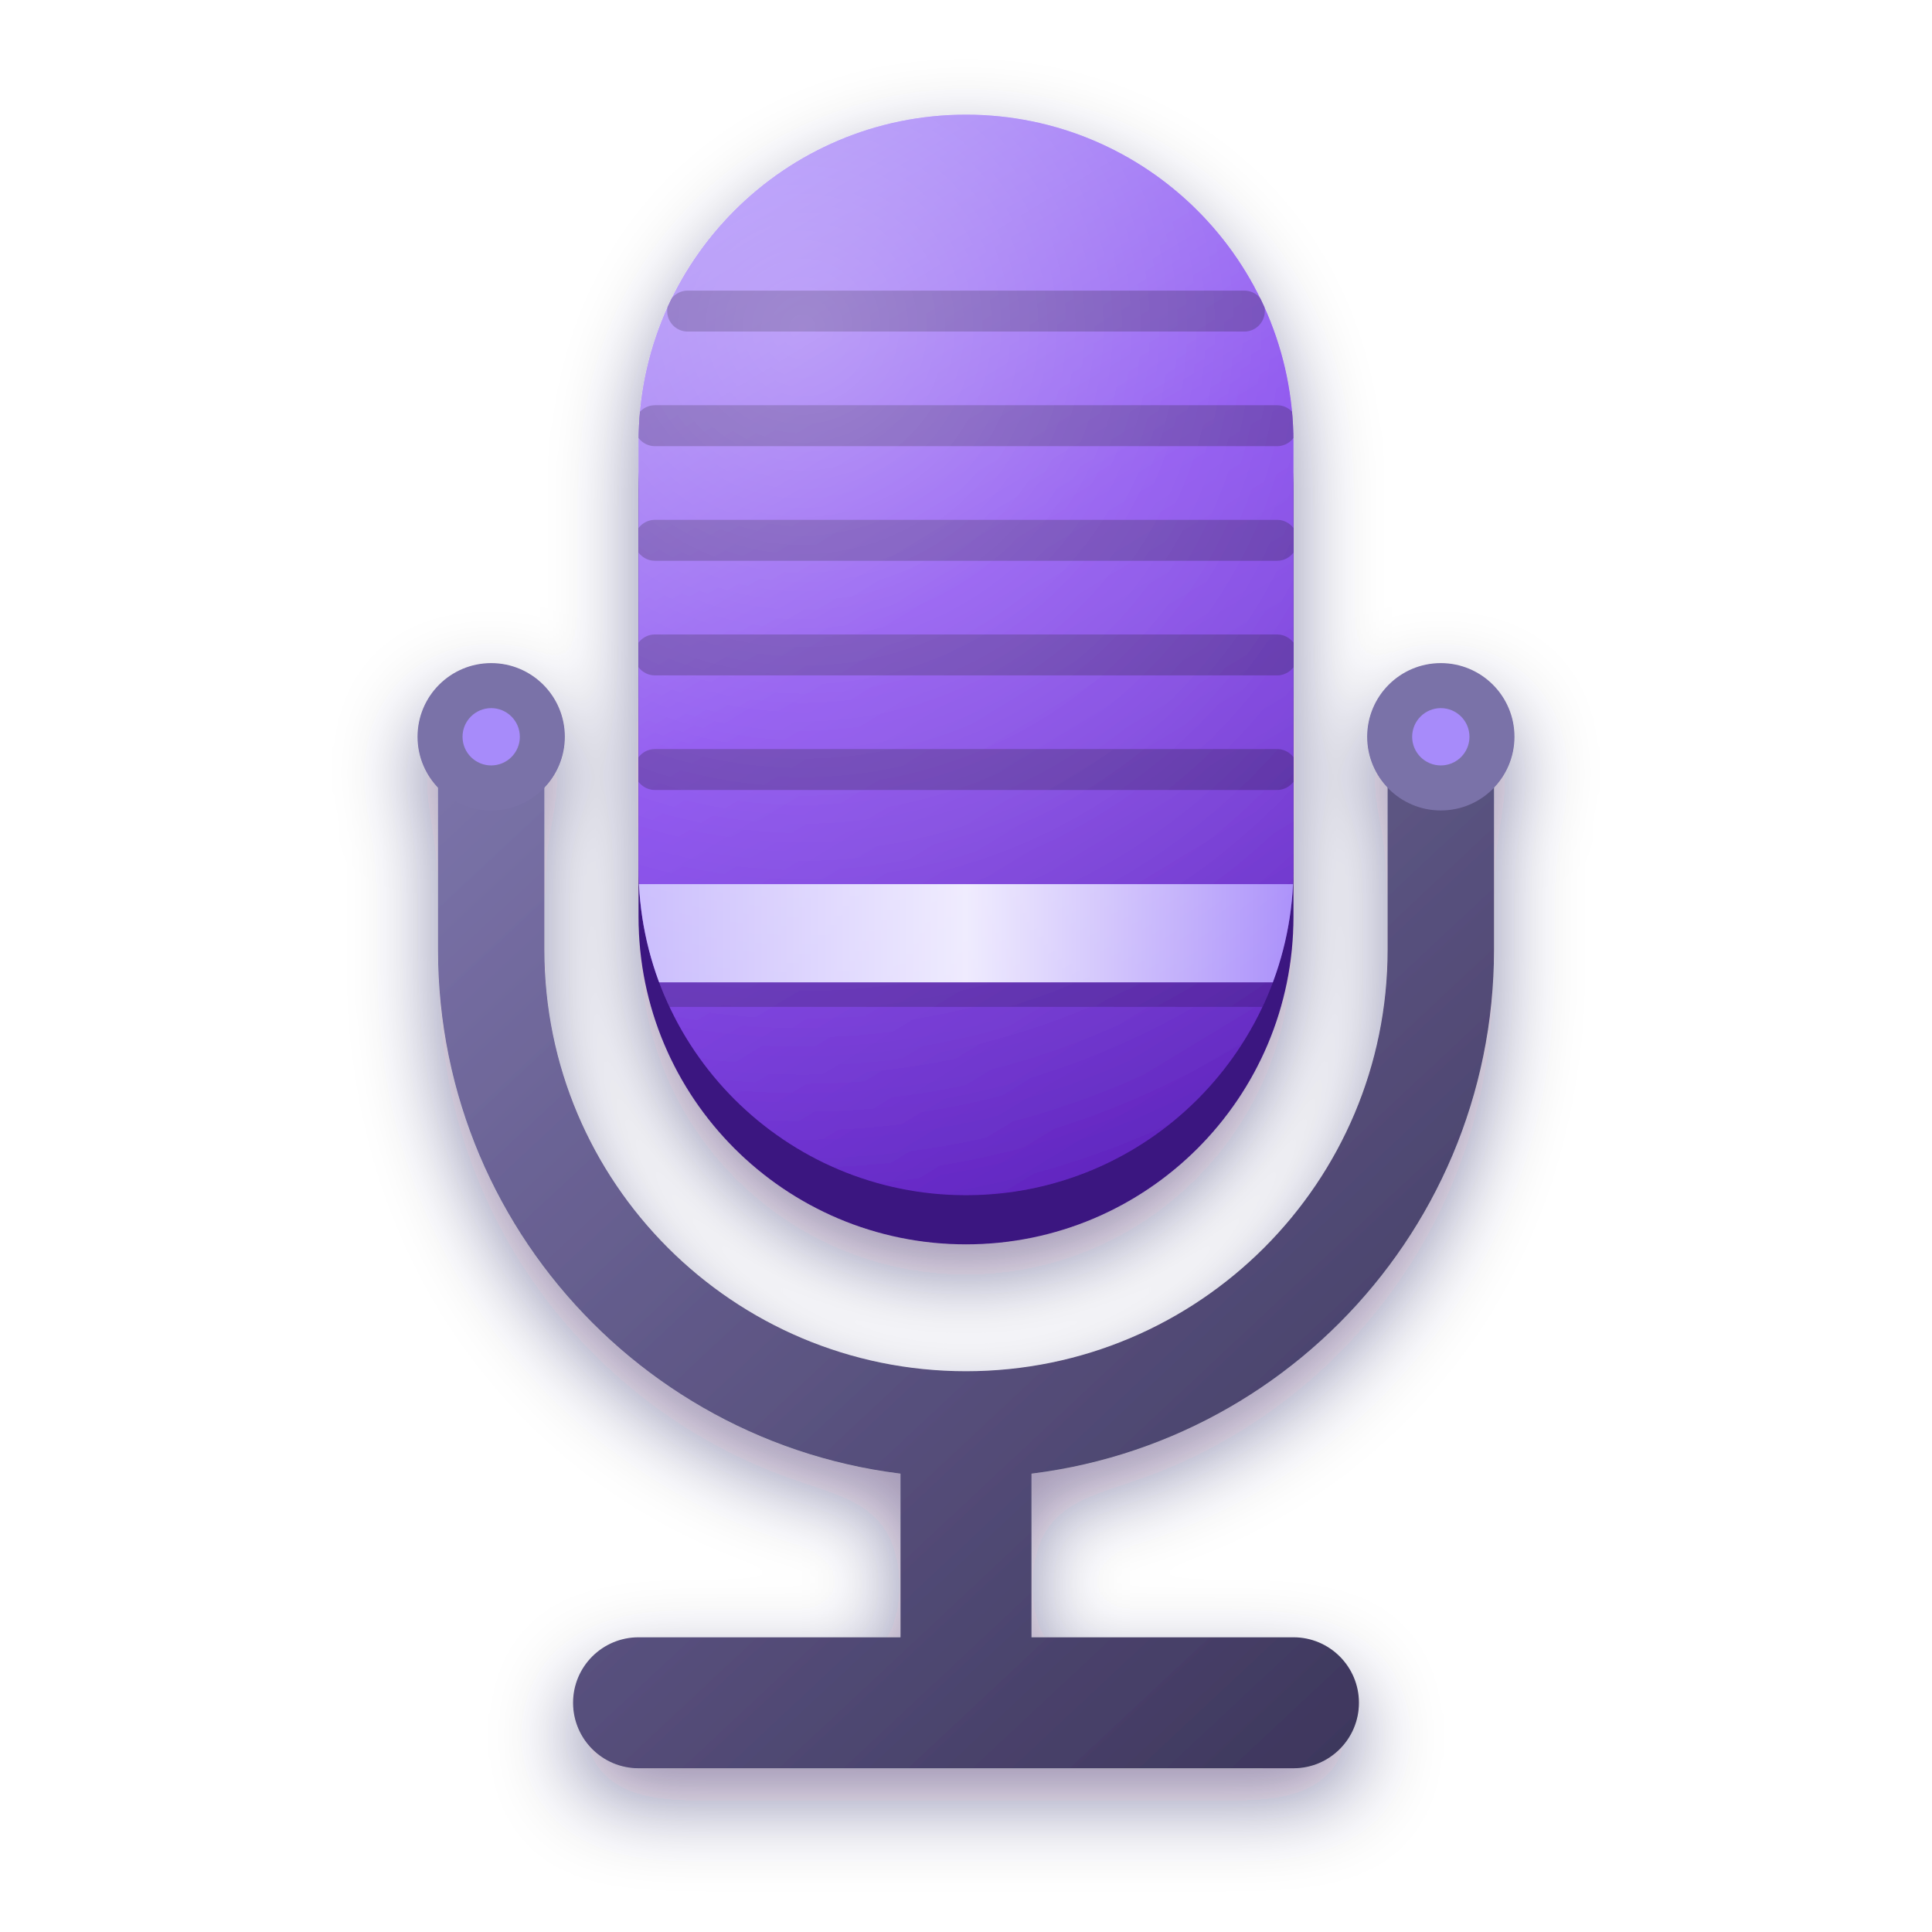
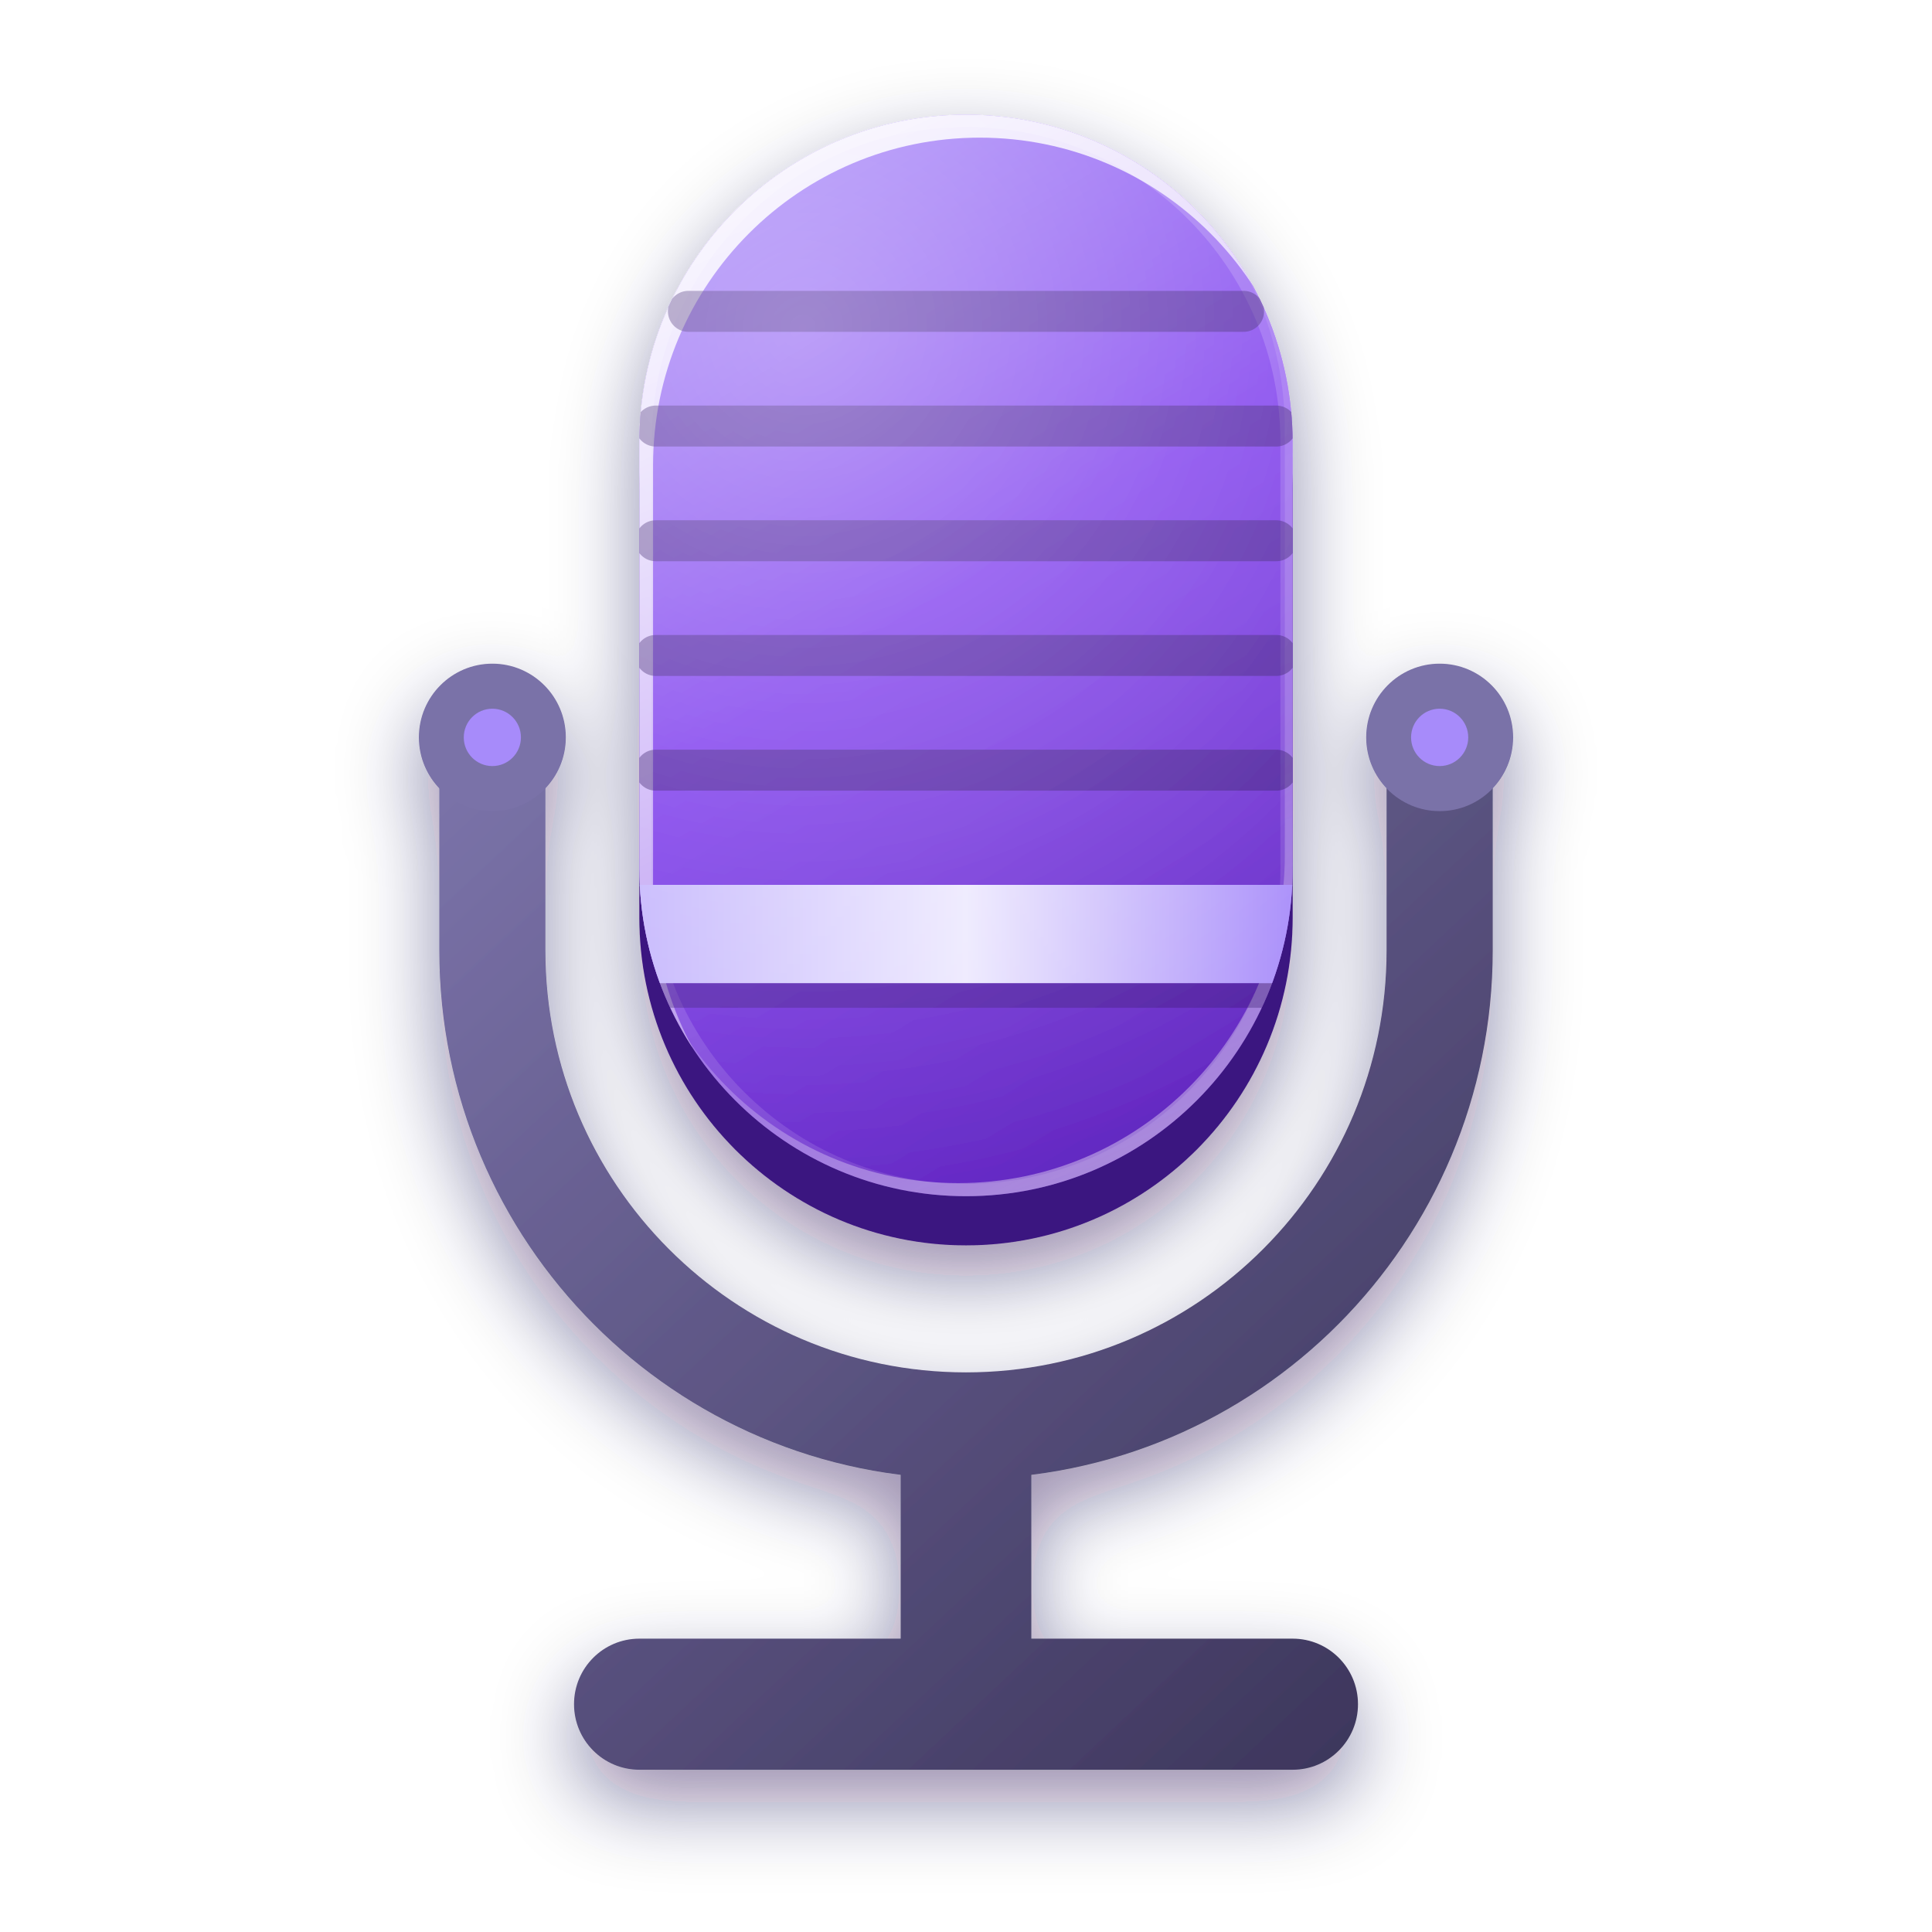
- <svg xmlns="http://www.w3.org/2000/svg" width="236" height="236" viewBox="0 0 236 236" fill="none">
+ <svg xmlns="http://www.w3.org/2000/svg" width="236" height="236" viewBox="-0.29 0 236.579 235.804" preserveAspectRatio="none">
  <defs>
-     <linearGradient id="body_pod" x1="78" y1="14" x2="158" y2="146" gradientUnits="userSpaceOnUse">
-       <stop offset="0%" stop-color="#a78bfa" />
-       <stop offset="45%" stop-color="#7c3aed" />
-       <stop offset="100%" stop-color="#5b21b6" />
-     </linearGradient>
-     <linearGradient id="stand_pod" x1="60" y1="92" x2="176" y2="216" gradientUnits="userSpaceOnUse">
-       <stop offset="0%" stop-color="#7a72a8" />
-       <stop offset="100%" stop-color="#3a3358" />
-     </linearGradient>
-     <linearGradient id="ring_pod" x1="78" y1="0" x2="158" y2="0" gradientUnits="userSpaceOnUse">
-       <stop offset="0%" stop-color="#c4b5fd" />
-       <stop offset="50%" stop-color="#ede9fe" />
-       <stop offset="100%" stop-color="#a78bfa" />
-     </linearGradient>
-     <radialGradient id="bloom_pod" cx="98" cy="40" r="110" gradientUnits="userSpaceOnUse">
-       <stop offset="0%" stop-color="white" stop-opacity="0.38" />
-       <stop offset="100%" stop-color="white" stop-opacity="0" />
-     </radialGradient>
-     <clipPath id="clip_pod">
-       <rect x="78" y="14" width="80" height="132" rx="40" />
-     </clipPath>
-     <filter id="shadow_pod" x="0" y="0" width="236" height="236" filterUnits="userSpaceOnUse" color-interpolation-filters="sRGB">
+     <filter id="shadow1" x="0" y="0" width="236" height="236" filterUnits="userSpaceOnUse" color-interpolation-filters="sRGB">
      <feDropShadow dx="0" dy="4" stdDeviation="5" flood-color="#1f0a4c" flood-opacity="0.45" />
    </filter>
  </defs>
-   <g filter="url(#shadow_pod)">
-     <rect x="70" y="200" width="96" height="16" rx="8" fill="url(#stand_pod)" />
-     <rect x="110" y="170" width="16" height="34" rx="4" fill="url(#stand_pod)" />
-     <path d="M60 90 V116 A58 58 0 0 0 176 116 V90" stroke="url(#stand_pod)" stroke-width="13" stroke-linecap="round" />
-     <rect x="78" y="20" width="80" height="132" rx="40" fill="#3b1480" />
-     <rect x="78" y="14" width="80" height="132" rx="40" fill="url(#body_pod)" />
-     <g clip-path="url(#clip_pod)">
-       <g stroke="#2e1065" stroke-opacity="0.45" stroke-width="5" stroke-linecap="round">
-         <line x1="84" y1="38" x2="152" y2="38" />
-         <line x1="80" y1="52" x2="156" y2="52" />
-         <line x1="80" y1="66" x2="156" y2="66" />
-         <line x1="80" y1="80" x2="156" y2="80" />
-         <line x1="80" y1="94" x2="156" y2="94" />
+   <g filter="url(#shadow1)">
+     <g fill="none">
+       <defs>
+         <linearGradient id="l2-stand_pod" x1="60" y1="92" x2="176" y2="216" gradientUnits="userSpaceOnUse">
+           <stop offset="0%" stop-color="#7a72a8" />
+           <stop offset="100%" stop-color="#3a3358" />
+         </linearGradient>
+       </defs>
+       <rect x="70" y="200" width="96" height="16" rx="8" fill="url(#l2-stand_pod)" />
+     </g>
+     <g fill="none">
+       <defs>
+         <linearGradient id="l3-stand_pod" x1="60" y1="92" x2="176" y2="216" gradientUnits="userSpaceOnUse">
+           <stop offset="0%" stop-color="#7a72a8" />
+           <stop offset="100%" stop-color="#3a3358" />
+         </linearGradient>
+       </defs>
+       <rect x="110" y="170" width="16" height="34" rx="4" fill="url(#l3-stand_pod)" />
+     </g>
+     <g fill="none">
+       <defs>
+         <linearGradient id="l4-stand_pod" x1="60" y1="92" x2="176" y2="216" gradientUnits="userSpaceOnUse">
+           <stop offset="0%" stop-color="#7a72a8" />
+           <stop offset="100%" stop-color="#3a3358" />
+         </linearGradient>
+       </defs>
+       <path d="M60 90 V116 A58 58 0 0 0 176 116 V90" stroke="url(#l4-stand_pod)" stroke-width="13" stroke-linecap="round" />
+     </g>
+     <g fill="none">
+       <rect x="78" y="20" width="80" height="132" rx="40" fill="#3b1480" />
+     </g>
+     <g fill="none">
+       <defs>
+         <linearGradient id="l6-body_pod" x1="78" y1="14" x2="158" y2="146" gradientUnits="userSpaceOnUse">
+           <stop offset="0%" stop-color="#a78bfa" />
+           <stop offset="45%" stop-color="#7c3aed" />
+           <stop offset="100%" stop-color="#5b21b6" />
+         </linearGradient>
+       </defs>
+       <rect x="78" y="14" width="80" height="132" rx="40" fill="url(#l6-body_pod)" />
+     </g>
+     <defs>
+       <clipPath id="rim7">
+         <path d="M118 14H118A40 40 0 0 1 158 54V106A40 40 0 0 1 118 146H118A40 40 0 0 1 78 106V54A40 40 0 0 1 118 14Z" clip-rule="nonzero" />
+       </clipPath>
+       <linearGradient id="rim7g0" x1="78" y1="14" x2="138" y2="146" gradientUnits="userSpaceOnUse">
+         <stop offset="0" stop-color="#ffffff" stop-opacity="0.200" />
+         <stop offset="1" stop-color="#ffffff" stop-opacity="0.100" />
+       </linearGradient>
+       <linearGradient id="rim7g1" x1="78" y1="14" x2="138" y2="146" gradientUnits="userSpaceOnUse">
+         <stop offset="0" stop-color="#ffffff" stop-opacity="0.950" />
+         <stop offset="0.45" stop-color="#ffffff" stop-opacity="0.600" />
+         <stop offset="1" stop-color="#ffffff" stop-opacity="0.250" />
+       </linearGradient>
+       <linearGradient id="rim7g2" x1="78" y1="14" x2="138" y2="146" gradientUnits="userSpaceOnUse">
+         <stop offset="0" stop-color="#ffffff" stop-opacity="0.050" />
+         <stop offset="0.7" stop-color="#ffffff" stop-opacity="0.150" />
+         <stop offset="1" stop-color="#ffffff" stop-opacity="0.420" />
+       </linearGradient>
+     </defs>
+     <g clip-path="url(#rim7)">
+       <path d="M118 14H118A40 40 0 0 1 158 54V106A40 40 0 0 1 118 146H118A40 40 0 0 1 78 106V54A40 40 0 0 1 118 14Z" fill="none" stroke="url(#rim7g0)" stroke-width="3" />
+       <path d="M118 14H118A40 40 0 0 1 158 54V106A40 40 0 0 1 118 146H118A40 40 0 0 1 78 106V54A40 40 0 0 1 118 14ZM119.68 16.8 H119.68 A40 40 0 0 1 159.68 56.8 V108.8 A40 40 0 0 1 119.68 148.8 H119.68 A40 40 0 0 1 79.68 108.8 V56.8 A40 40 0 0 1 119.68 16.8 Z" fill="url(#rim7g1)" fill-rule="evenodd" />
+       <path d="M118 14H118A40 40 0 0 1 158 54V106A40 40 0 0 1 118 146H118A40 40 0 0 1 78 106V54A40 40 0 0 1 118 14ZM117.04 12.4 H117.04 A40 40 0 0 1 157.04 52.4 V104.4 A40 40 0 0 1 117.04 144.4 H117.04 A40 40 0 0 1 77.04 104.4 V52.4 A40 40 0 0 1 117.04 12.4 Z" fill="url(#rim7g2)" fill-rule="evenodd" />
+     </g>
+     <defs>
+       <clipPath id="clip8">
+         <path d="M118 14 H118 A40 40 0 0 1 158 54 V106 A40 40 0 0 1 118 146 H118 A40 40 0 0 1 78 106 V54 A40 40 0 0 1 118 14 Z" clip-rule="nonzero" />
+       </clipPath>
+     </defs>
+     <g clip-path="url(#clip8)">
+       <g fill="none">
+         <g stroke="#2e1065" stroke-opacity="0.45" stroke-width="5" stroke-linecap="round">
+           <line x1="84" y1="38" x2="152" y2="38" />
+         </g>
      </g>
-       <rect x="74" y="108" width="88" height="12" fill="url(#ring_pod)" />
-       <rect x="74" y="120" width="88" height="3" fill="#2e1065" fill-opacity="0.35" />
-       <rect x="74" y="0" width="90" height="150" fill="url(#bloom_pod)" />
+       <g fill="none">
+         <g stroke="#2e1065" stroke-opacity="0.45" stroke-width="5" stroke-linecap="round">
+           <line x1="80" y1="52" x2="156" y2="52" />
+         </g>
+       </g>
+       <g fill="none">
+         <g stroke="#2e1065" stroke-opacity="0.45" stroke-width="5" stroke-linecap="round">
+           <line x1="80" y1="66" x2="156" y2="66" />
+         </g>
+       </g>
+       <g fill="none">
+         <g stroke="#2e1065" stroke-opacity="0.45" stroke-width="5" stroke-linecap="round">
+           <line x1="80" y1="80" x2="156" y2="80" />
+         </g>
+       </g>
+       <g fill="none">
+         <g stroke="#2e1065" stroke-opacity="0.45" stroke-width="5" stroke-linecap="round">
+           <line x1="80" y1="94" x2="156" y2="94" />
+         </g>
+       </g>
+       <g fill="none">
+         <defs>
+           <linearGradient id="l14-ring_pod" x1="78" y1="0" x2="158" y2="0" gradientUnits="userSpaceOnUse">
+             <stop offset="0%" stop-color="#c4b5fd" />
+             <stop offset="50%" stop-color="#ede9fe" />
+             <stop offset="100%" stop-color="#a78bfa" />
+           </linearGradient>
+         </defs>
+         <rect x="74" y="108" width="88" height="12" fill="url(#l14-ring_pod)" />
+       </g>
+       <g fill="none">
+         <rect x="74" y="120" width="88" height="3" fill="#2e1065" fill-opacity="0.35" />
+       </g>
+       <g fill="none">
+         <defs>
+           <radialGradient id="l16-bloom_pod" cx="98" cy="40" r="110" gradientUnits="userSpaceOnUse">
+             <stop offset="0%" stop-color="white" stop-opacity="0.38" />
+             <stop offset="100%" stop-color="white" stop-opacity="0" />
+           </radialGradient>
+         </defs>
+         <rect x="74" y="0" width="90" height="150" fill="url(#l16-bloom_pod)" />
+       </g>
    </g>
-     <circle cx="60" cy="90" r="9" fill="#7a72a8" />
-     <circle cx="176" cy="90" r="9" fill="#7a72a8" />
-     <circle cx="60" cy="90" r="3.5" fill="#a78bfa" />
-     <circle cx="176" cy="90" r="3.5" fill="#a78bfa" />
+     <g fill="none">
+       <circle cx="60" cy="90" r="9" fill="#7a72a8" />
+     </g>
+     <g fill="none">
+       <circle cx="176" cy="90" r="9" fill="#7a72a8" />
+     </g>
+     <g fill="none">
+       <circle cx="60" cy="90" r="3.5" fill="#a78bfa" />
+     </g>
+     <g fill="none">
+       <circle cx="176" cy="90" r="3.5" fill="#a78bfa" />
+     </g>
  </g>
</svg>
